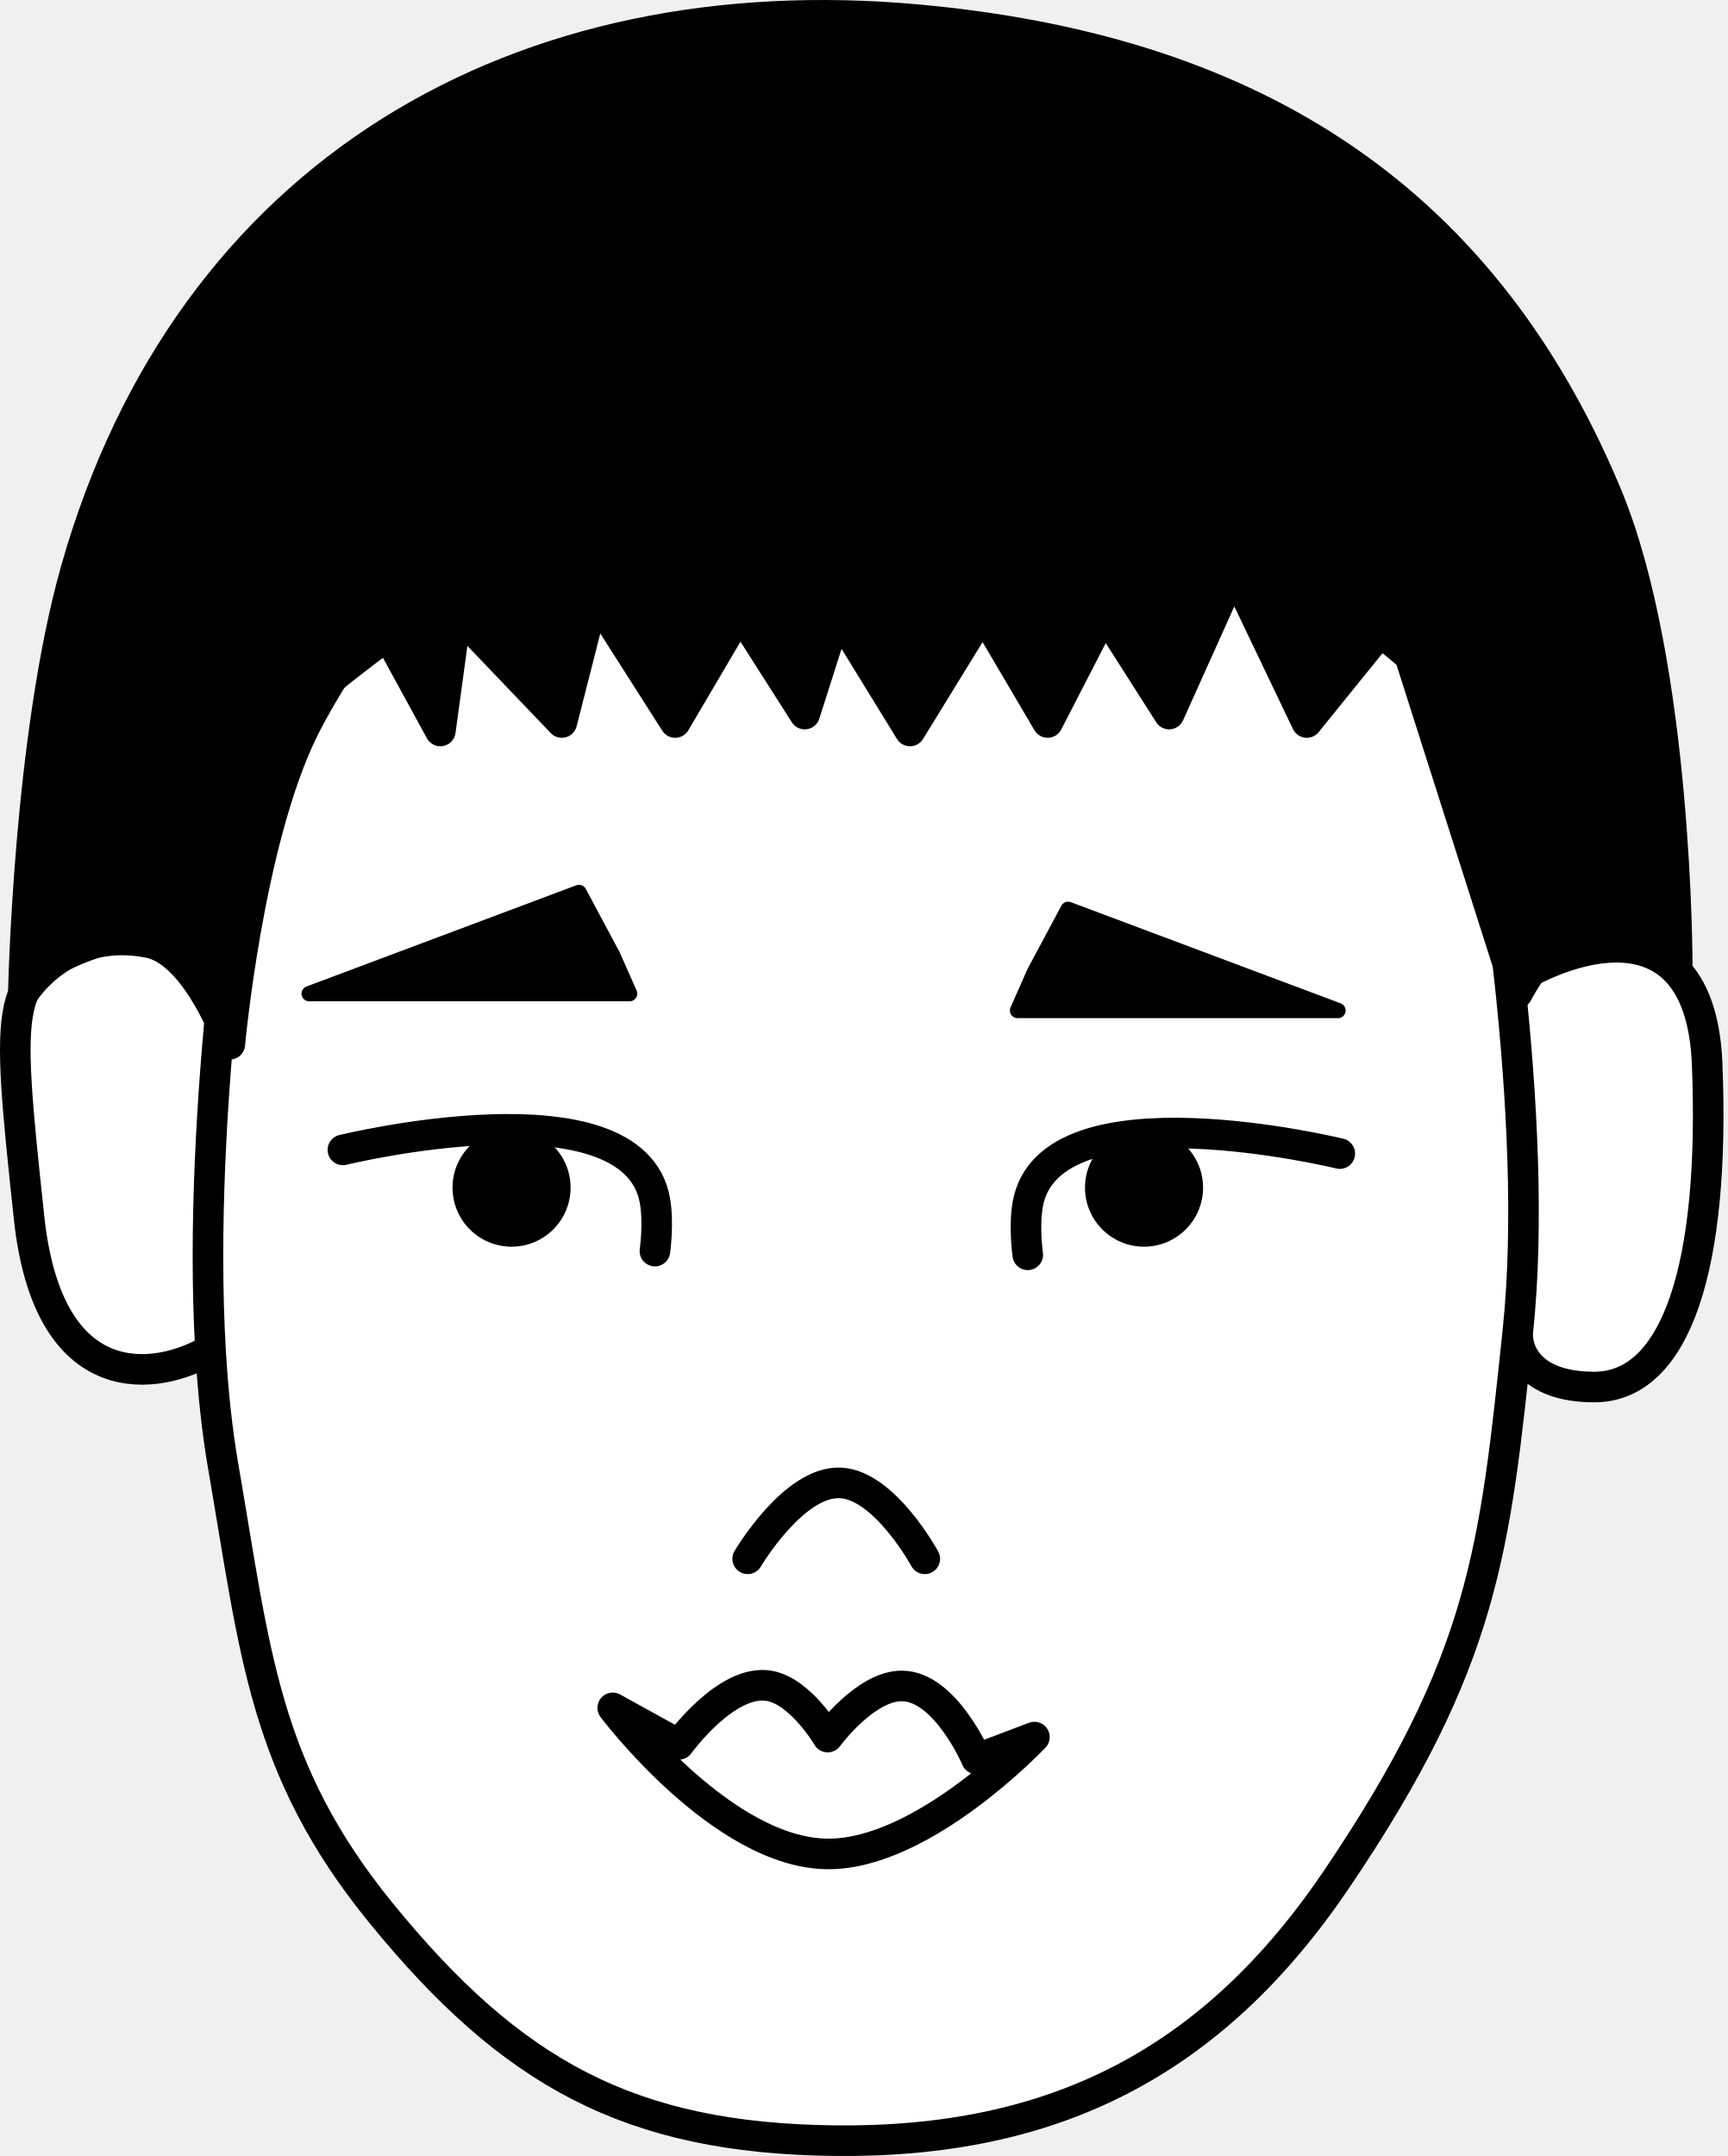
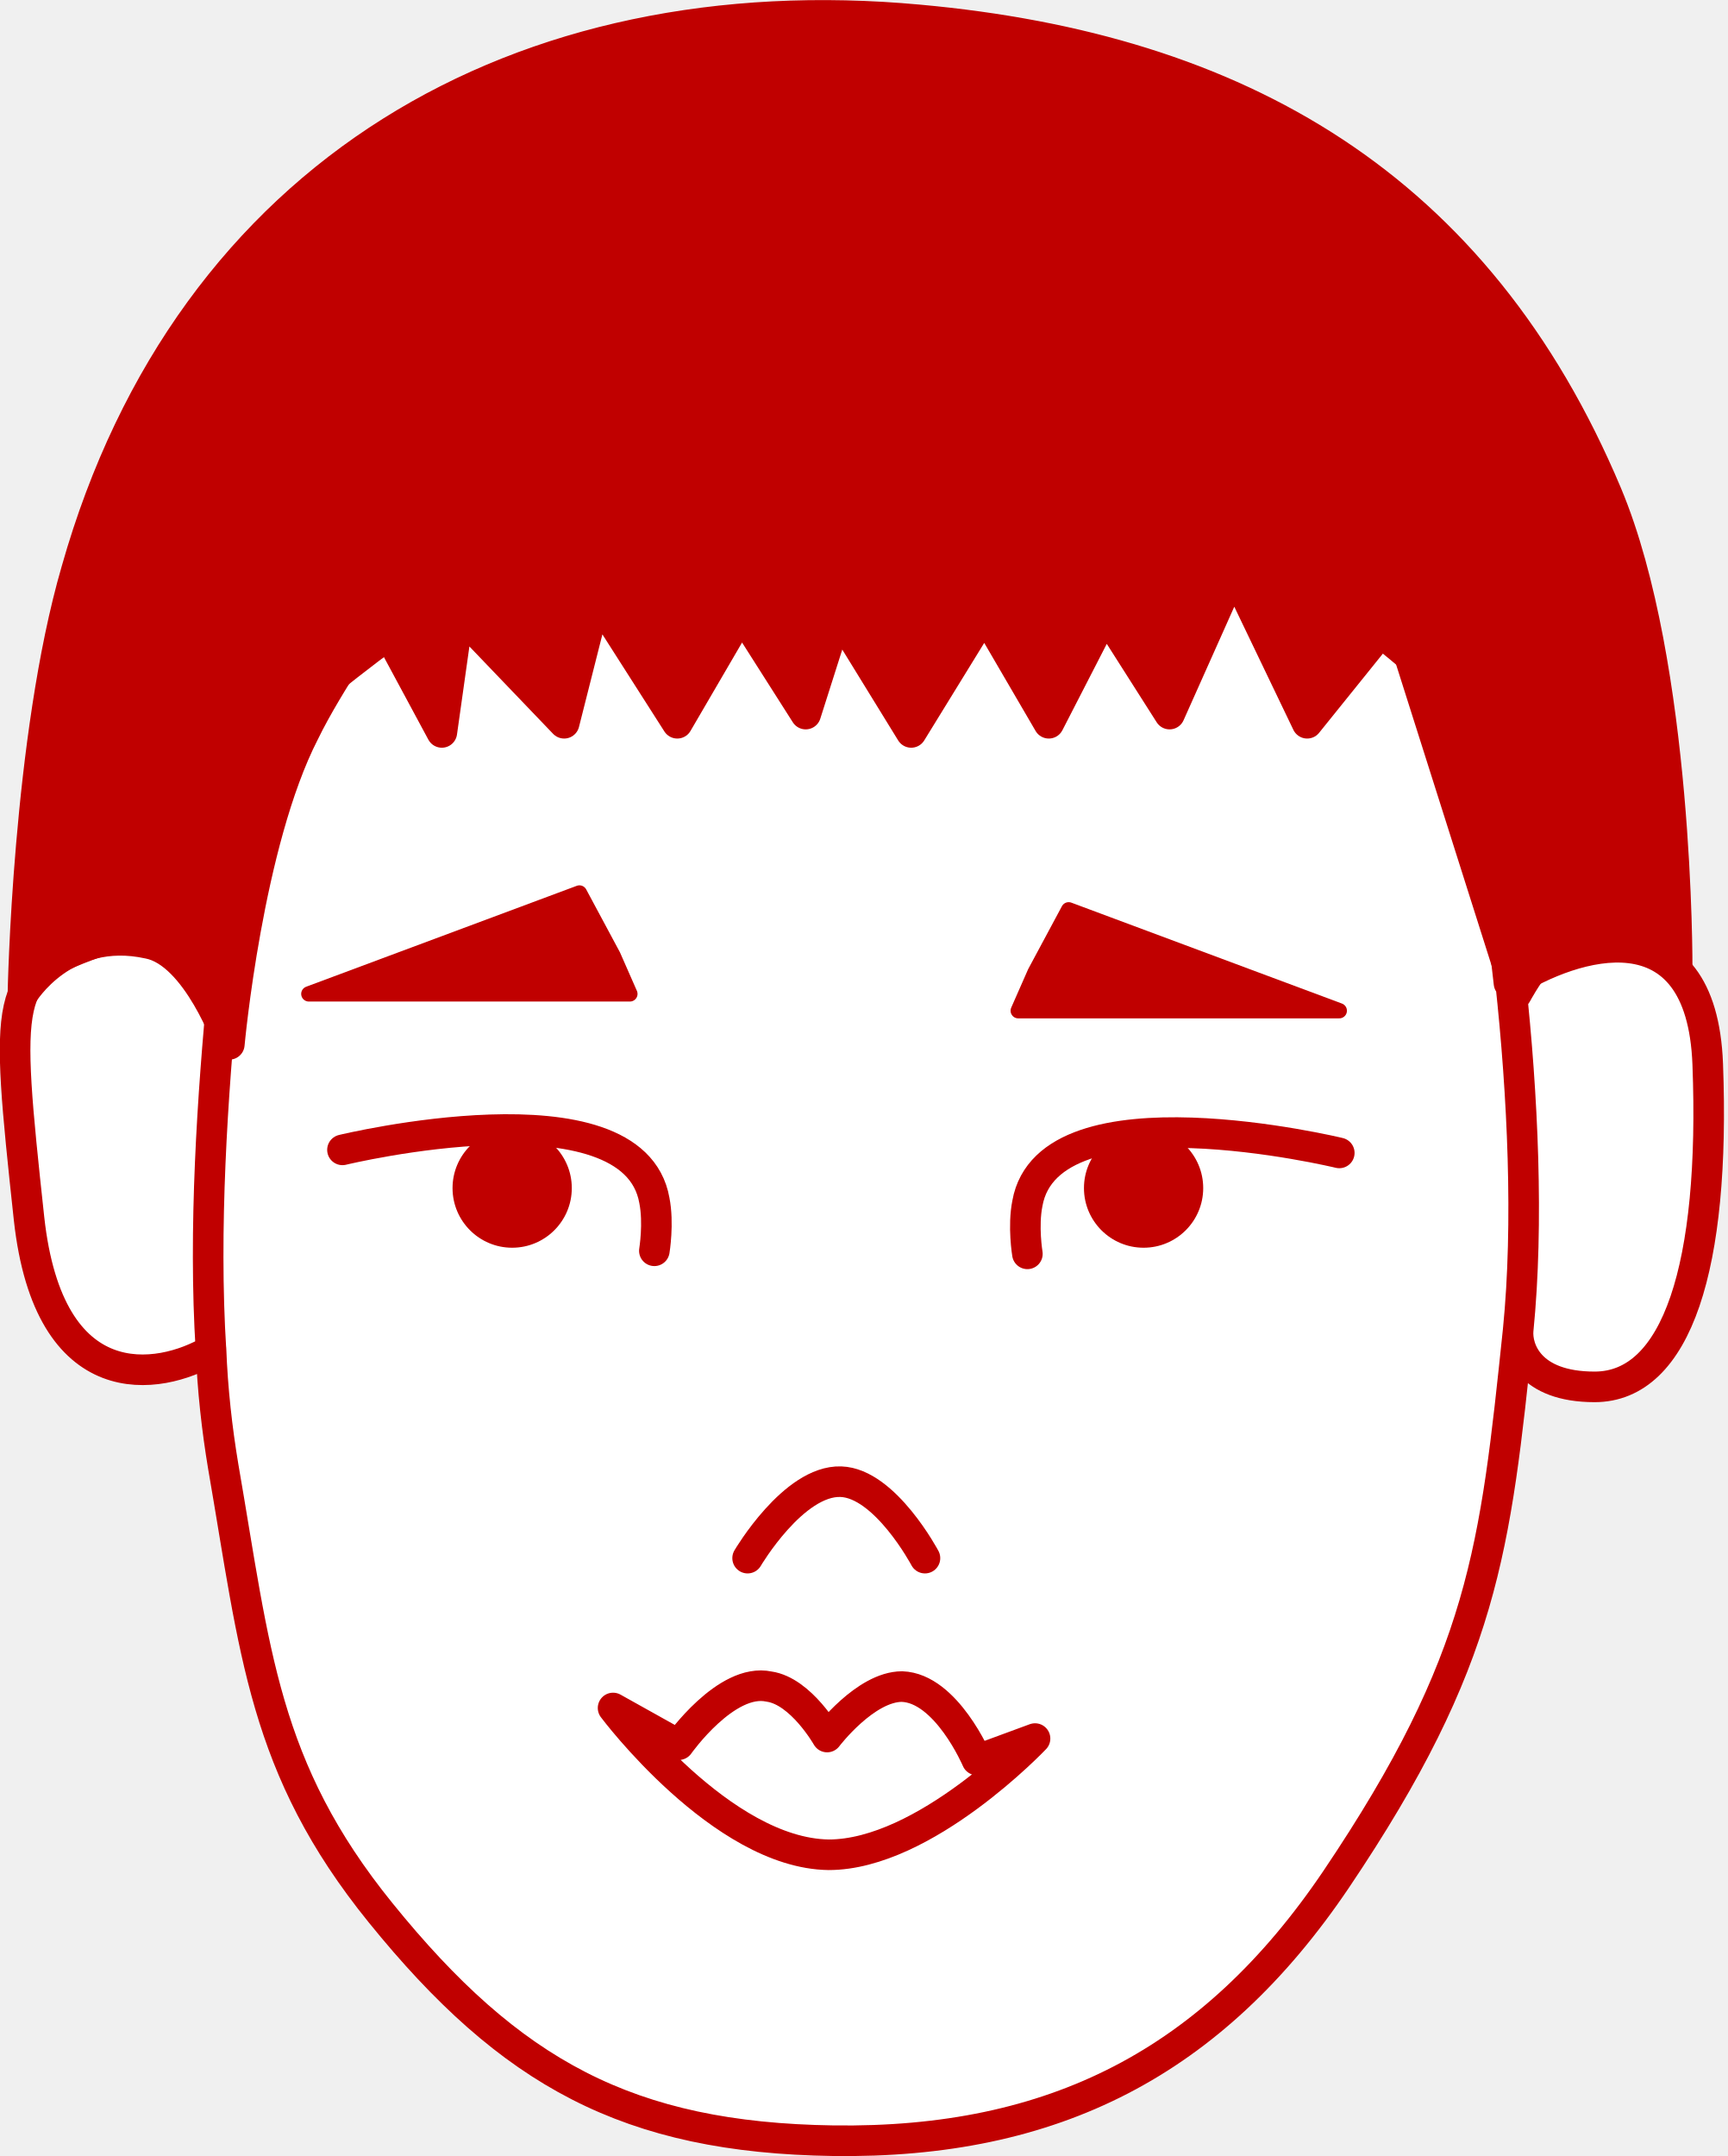
- <svg xmlns="http://www.w3.org/2000/svg" width="113" height="141" viewBox="0 0 113 141" fill="none">
-   <path d="M24.919 125.104C17.217 115.65 16.701 108.02 14.608 95.947C14.191 93.542 13.921 90.947 13.767 88.254C10.339 90.304 3.166 91.449 1.9 79.628C0.317 64.852 0.317 63.797 6.122 61.686C10.765 59.998 13.714 62.719 14.608 64.291C15.533 55.258 16.763 48.513 16.763 48.513C16.763 48.513 45.547 21.998 65.8 27.002C78.689 30.186 96.049 46.23 96.049 46.23C96.049 46.23 97.697 54.299 98.763 64.291C102.887 61.664 111.24 59.048 111.663 69.602C112.19 82.794 109.658 90.71 104.275 90.71C99.969 90.71 99.152 88.267 99.282 87.045C97.774 101.336 97.126 108.557 87.427 122.897C79.329 134.87 68.954 140.17 54.556 139.996C41.193 139.834 33.478 135.609 24.919 125.104Z" fill="white" />
-   <path d="M99.282 87.045C97.774 101.336 97.126 108.557 87.427 122.897C79.329 134.87 68.954 140.17 54.556 139.996C41.193 139.834 33.478 135.609 24.919 125.104C17.217 115.65 16.701 108.02 14.608 95.947C14.191 93.542 13.921 90.947 13.767 88.254M99.282 87.045C100.019 80.056 99.549 71.652 98.763 64.291M99.282 87.045C99.152 88.267 99.969 90.71 104.275 90.71C109.658 90.71 112.19 82.794 111.663 69.602C111.24 59.048 102.887 61.664 98.763 64.291M13.767 88.254C10.339 90.304 3.166 91.449 1.9 79.628C0.317 64.852 0.317 63.797 6.122 61.686C10.765 59.998 13.714 62.719 14.608 64.291M13.767 88.254C13.314 80.335 13.862 71.57 14.608 64.291M14.608 64.291C15.533 55.258 16.763 48.513 16.763 48.513C16.763 48.513 45.547 21.998 65.8 27.002C78.689 30.186 96.049 46.23 96.049 46.23C96.049 46.23 97.697 54.299 98.763 64.291" stroke="black" stroke-width="2" stroke-linecap="round" stroke-linejoin="round" />
-   <path d="M67.658 63.591L66.555 66.087H87.515L69.864 59.468L67.658 63.591Z" fill="black" stroke="black" stroke-linecap="round" stroke-linejoin="round" />
-   <path d="M40.078 62.488L41.182 64.984H20.221L37.872 58.365L40.078 62.488Z" fill="black" stroke="black" stroke-linecap="round" stroke-linejoin="round" />
-   <path d="M22.428 75.202C22.428 75.202 41.414 70.564 42.837 78.511C43.102 79.996 42.837 81.821 42.837 81.821" stroke="black" stroke-width="2" stroke-linecap="round" stroke-linejoin="round" />
-   <path d="M87.634 75.444C87.634 75.444 68.648 70.806 67.225 78.754C66.959 80.238 67.225 82.063 67.225 82.063" stroke="black" stroke-width="2" stroke-linecap="round" stroke-linejoin="round" />
-   <circle cx="33.46" cy="77.671" r="3.861" fill="black" />
-   <circle cx="74.829" cy="77.671" r="3.861" fill="black" />
-   <path d="M48.904 101.944C48.904 101.944 51.914 96.835 54.972 96.98C57.867 97.116 60.488 101.944 60.488 101.944" stroke="black" stroke-width="2" stroke-linecap="round" stroke-linejoin="round" />
-   <path d="M44.405 114.081L40.079 111.692C40.079 111.692 47.212 121.196 54.139 121.245C60.407 121.29 67.659 113.603 67.659 113.603L63.873 115.036C63.873 115.036 61.847 110.289 59.006 110.259C56.598 110.234 54.139 113.603 54.139 113.603C54.139 113.603 52.398 110.648 50.354 110.259C47.546 109.725 44.405 114.081 44.405 114.081Z" stroke="black" stroke-width="2" stroke-linecap="round" stroke-linejoin="round" />
-   <path d="M105.07 32.3C109.742 43.457 109.707 63.269 109.707 63.269C109.707 63.269 105.962 60.555 104.011 60.541C101.52 60.524 99.244 64.971 99.244 64.971L91.3 40.053L85.474 47.251L80.707 37.284L76.47 46.698L72.233 40.053L68.525 47.251L64.288 40.053L59.522 47.805L54.755 40.053L52.636 46.698L48.399 40.053L44.162 47.251L38.866 38.945L36.747 47.251L29.862 40.053L28.803 47.805L24.566 40.053C24.566 40.053 21.36 44.597 19.799 47.805C16.227 55.144 15.032 68.294 15.032 68.294C15.032 68.294 12.908 62.279 9.736 61.649C4.166 60.541 1.527 64.971 1.527 64.971C1.527 64.971 1.849 48.274 4.961 37.284C12.363 11.147 34.079 -1.088 60.051 1.291C81.024 3.212 96.627 12.136 105.07 32.3Z" fill="black" stroke="black" stroke-width="2" stroke-linecap="round" stroke-linejoin="round" />
+ <svg xmlns="http://www.w3.org/2000/svg" version="1.1" id="Livello_1" x="0px" y="0px" viewBox="0 0 113 141" style="enable-background:new 0 0 113 141;" xml:space="preserve">
+   <style type="text/css">
+ 	.st0{fill:#FFFFFF;}
+ 	.st1{fill:none;stroke:#C00000;stroke-width:2;stroke-linecap:round;stroke-linejoin:round;}
+ 	.st2{fill:#C00000;stroke:#C00000;stroke-linecap:round;stroke-linejoin:round;}
+ 	.st3{fill:#C00000;}
+ 	.st4{fill:#C00000;stroke:#C00000;stroke-width:2;stroke-linecap:round;stroke-linejoin:round;}
+ </style>
+   <path class="st0" d="M24.9,125.1c-7.7-9.5-8.2-17.1-10.3-29.2c-0.4-2.4-0.7-5-0.8-7.7c-3.4,2-10.6,3.2-11.9-8.6  C0.3,64.9,0.3,63.8,6.1,61.7c4.6-1.7,7.6,1,8.5,2.6c0.9-9,2.2-15.8,2.2-15.8S45.5,22,65.8,27C78.7,30.2,96,46.2,96,46.2  s1.6,8.1,2.7,18.1c4.1-2.6,12.5-5.2,12.9,5.3c0.5,13.2-2,21.1-7.4,21.1c-4.3,0-5.1-2.4-5-3.7c-1.5,14.3-2.2,21.5-11.9,35.9  c-8.1,12-18.5,17.3-32.9,17.1C41.2,139.8,33.5,135.6,24.9,125.1z" />
+   <path class="st1" d="M99.3,87c-1.5,14.3-2.2,21.5-11.9,35.9c-8.1,12-18.5,17.3-32.9,17.1c-13.4-0.2-21.1-4.4-29.6-14.9  c-7.7-9.5-8.2-17.1-10.3-29.2c-0.4-2.4-0.7-5-0.8-7.7 M99.3,87c0.7-7,0.3-15.4-0.5-22.8 M99.3,87c-0.1,1.2,0.7,3.7,5,3.7  c5.4,0,7.9-7.9,7.4-21.1c-0.4-10.6-8.8-7.9-12.9-5.3 M13.8,88.3c-3.4,2-10.6,3.2-11.9-8.6C0.3,64.9,0.3,63.8,6.1,61.7  c4.6-1.7,7.6,1,8.5,2.6 M13.8,88.3c-0.5-7.9,0.1-16.7,0.8-24 M14.6,64.3c0.9-9,2.2-15.8,2.2-15.8S45.5,22,65.8,27  C78.7,30.2,96,46.2,96,46.2s1.6,8.1,2.7,18.1" />
+   <path class="st2" d="M67.7,63.6l-1.1,2.5h21l-17.7-6.6L67.7,63.6z" />
+   <path class="st2" d="M40.1,62.5l1.1,2.5h-21l17.7-6.6L40.1,62.5z" />
+   <path class="st1" d="M22.4,75.2c0,0,19-4.6,20.4,3.3c0.3,1.5,0,3.3,0,3.3" />
+   <path class="st1" d="M87.6,75.4c0,0-19-4.6-20.4,3.3c-0.3,1.5,0,3.3,0,3.3" />
+   <circle class="st3" cx="33.5" cy="77.7" r="3.9" />
+   <circle class="st3" cx="74.8" cy="77.7" r="3.9" />
+   <path class="st1" d="M48.9,101.9c0,0,3-5.1,6.1-5c2.9,0.1,5.5,5,5.5,5" />
+   <path class="st1" d="M44.4,114.1l-4.3-2.4c0,0,7.1,9.5,14.1,9.6c6.3,0,13.5-7.6,13.5-7.6l-3.8,1.4c0,0-2-4.7-4.9-4.8  c-2.4,0-4.9,3.3-4.9,3.3s-1.7-3-3.8-3.3C47.5,109.7,44.4,114.1,44.4,114.1z" />
+   <path class="st4" d="M105.1,32.3c4.7,11.2,4.6,31,4.6,31s-3.7-2.7-5.7-2.7c-2.5,0-4.8,4.4-4.8,4.4l-7.9-24.9l-5.8,7.2l-4.8-10  l-4.2,9.4l-4.2-6.6l-3.7,7.2l-4.2-7.2l-4.8,7.8l-4.8-7.8l-2.1,6.6l-4.2-6.6l-4.2,7.2l-5.3-8.3l-2.1,8.3l-6.9-7.2l-1.1,7.8l-4.2-7.8  c0,0-3.2,4.5-4.8,7.8C16.2,55.1,15,68.3,15,68.3s-2.1-6-5.3-6.6C4.2,60.5,1.5,65,1.5,65S1.8,48.3,5,37.3c7.4-26.1,29.1-38.4,55.1-36  C81,3.2,96.6,12.1,105.1,32.3z" />
</svg>
